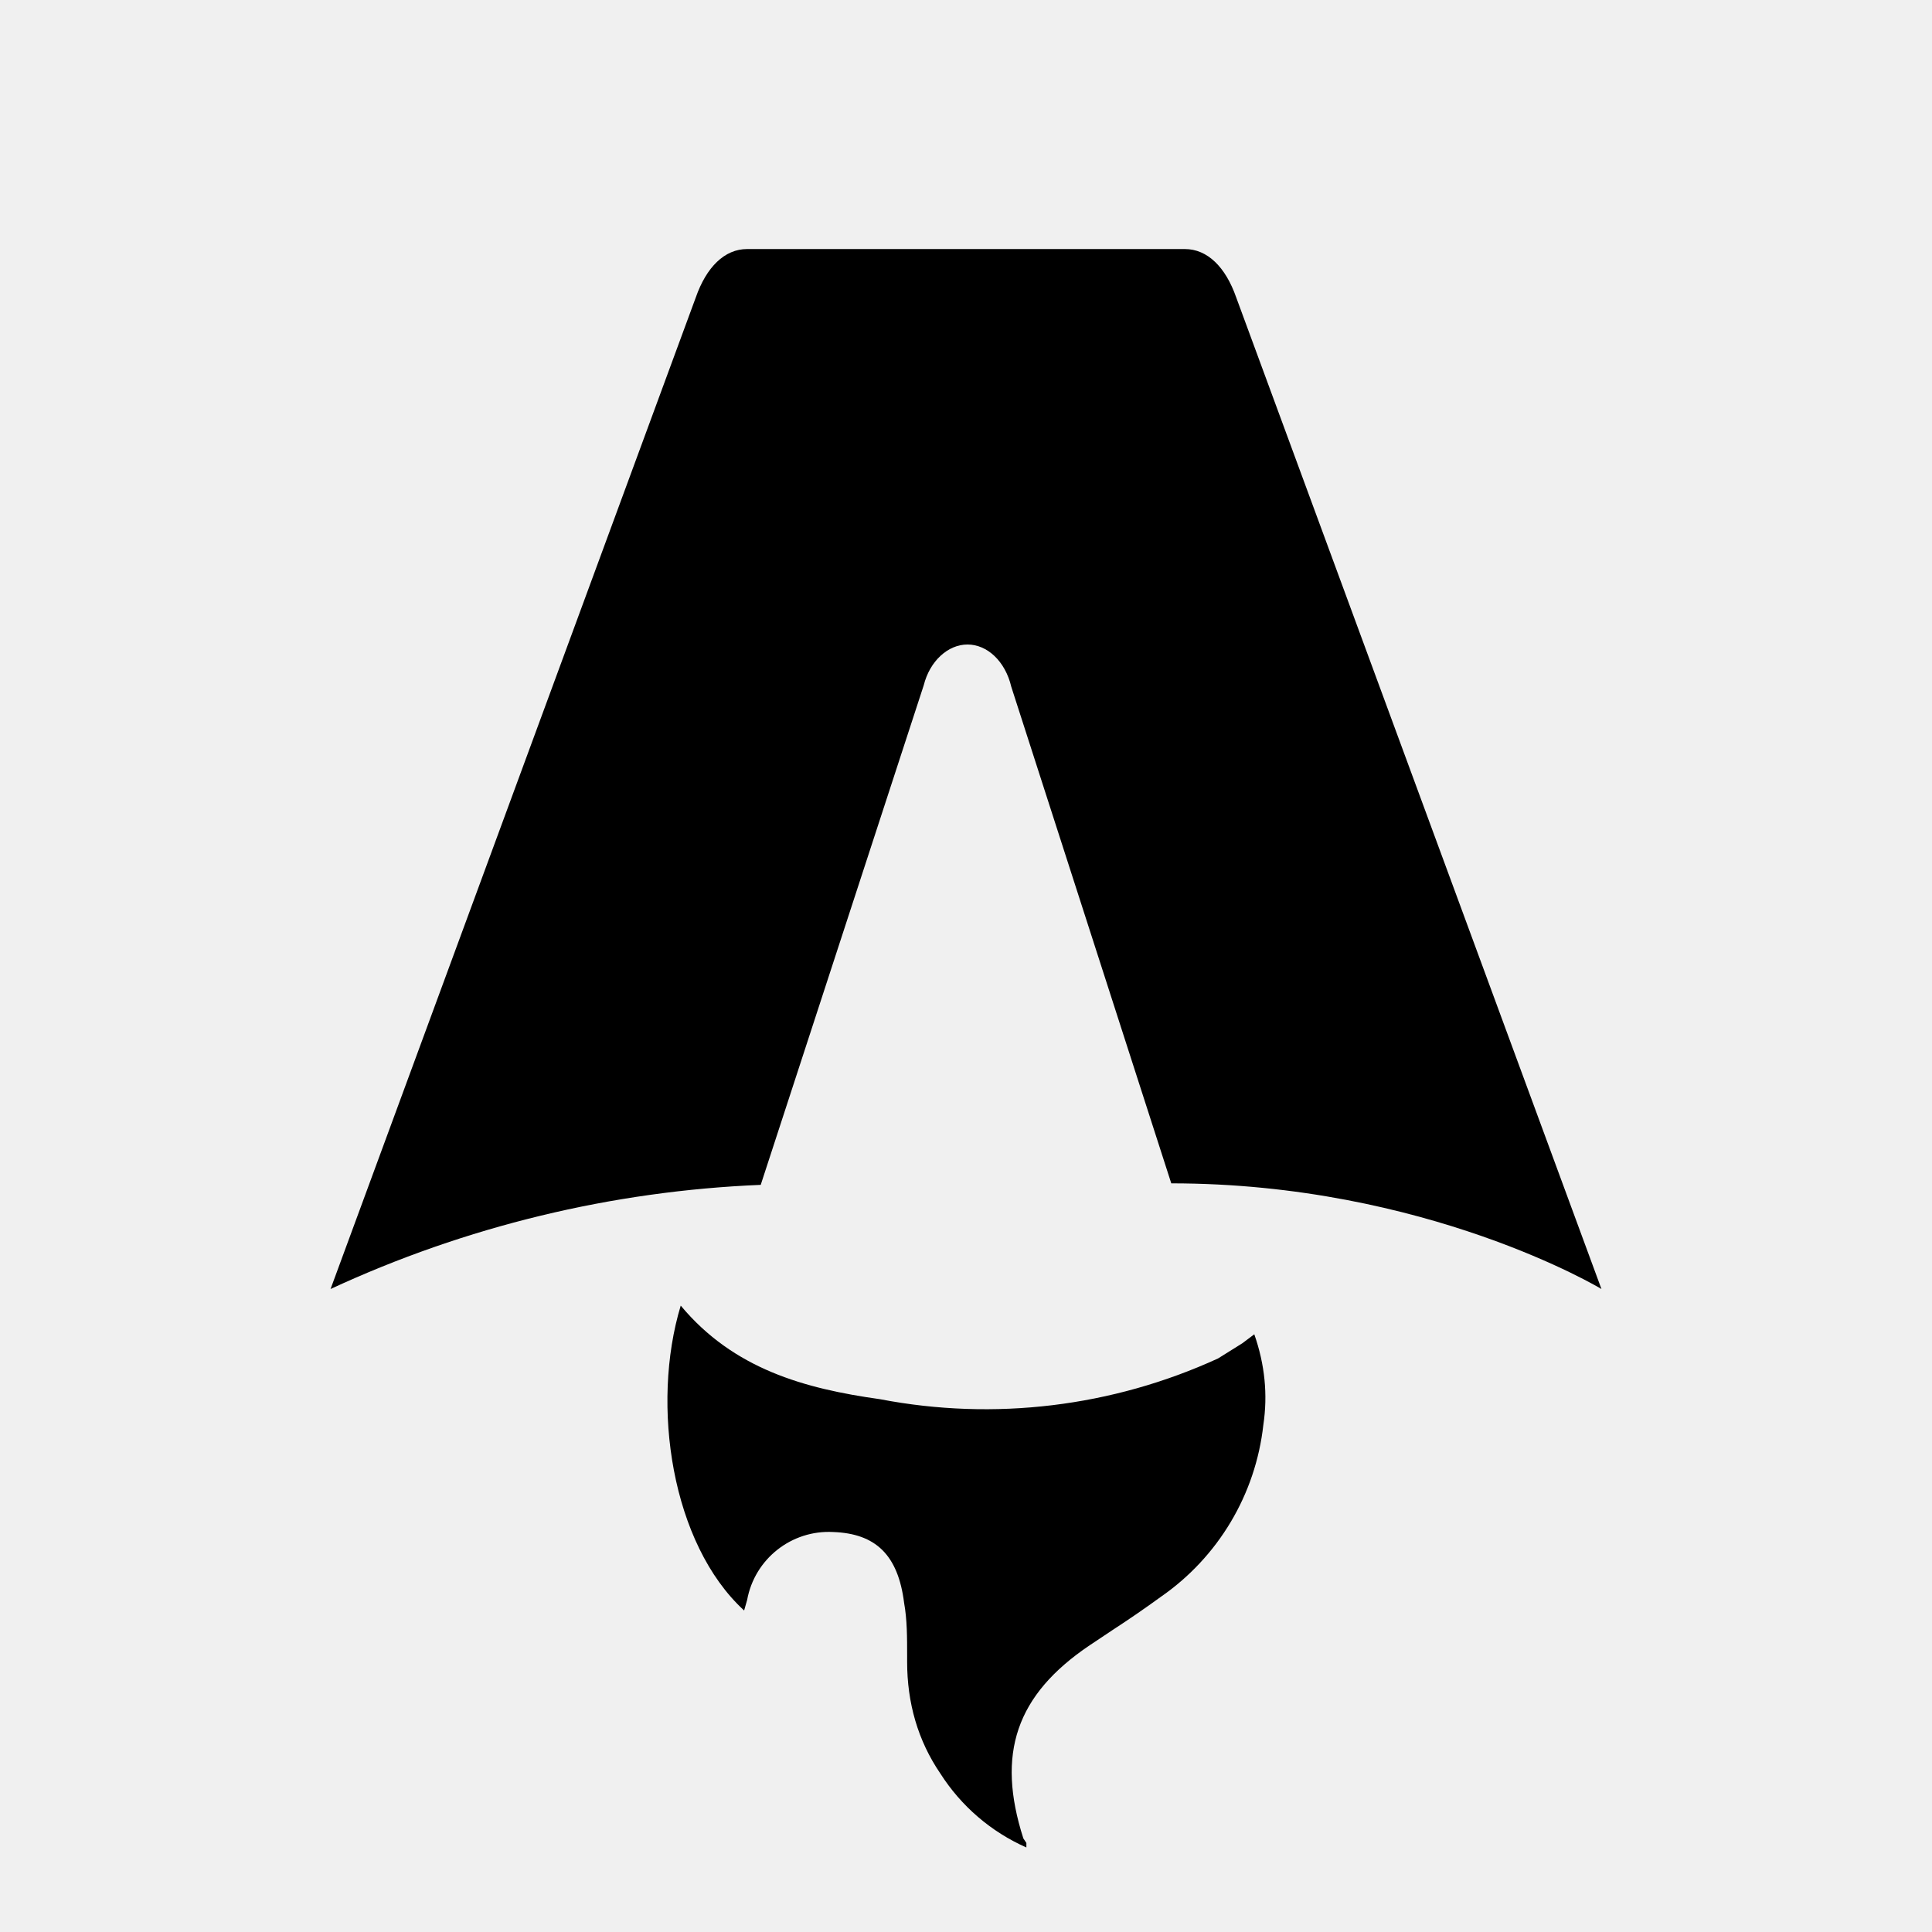
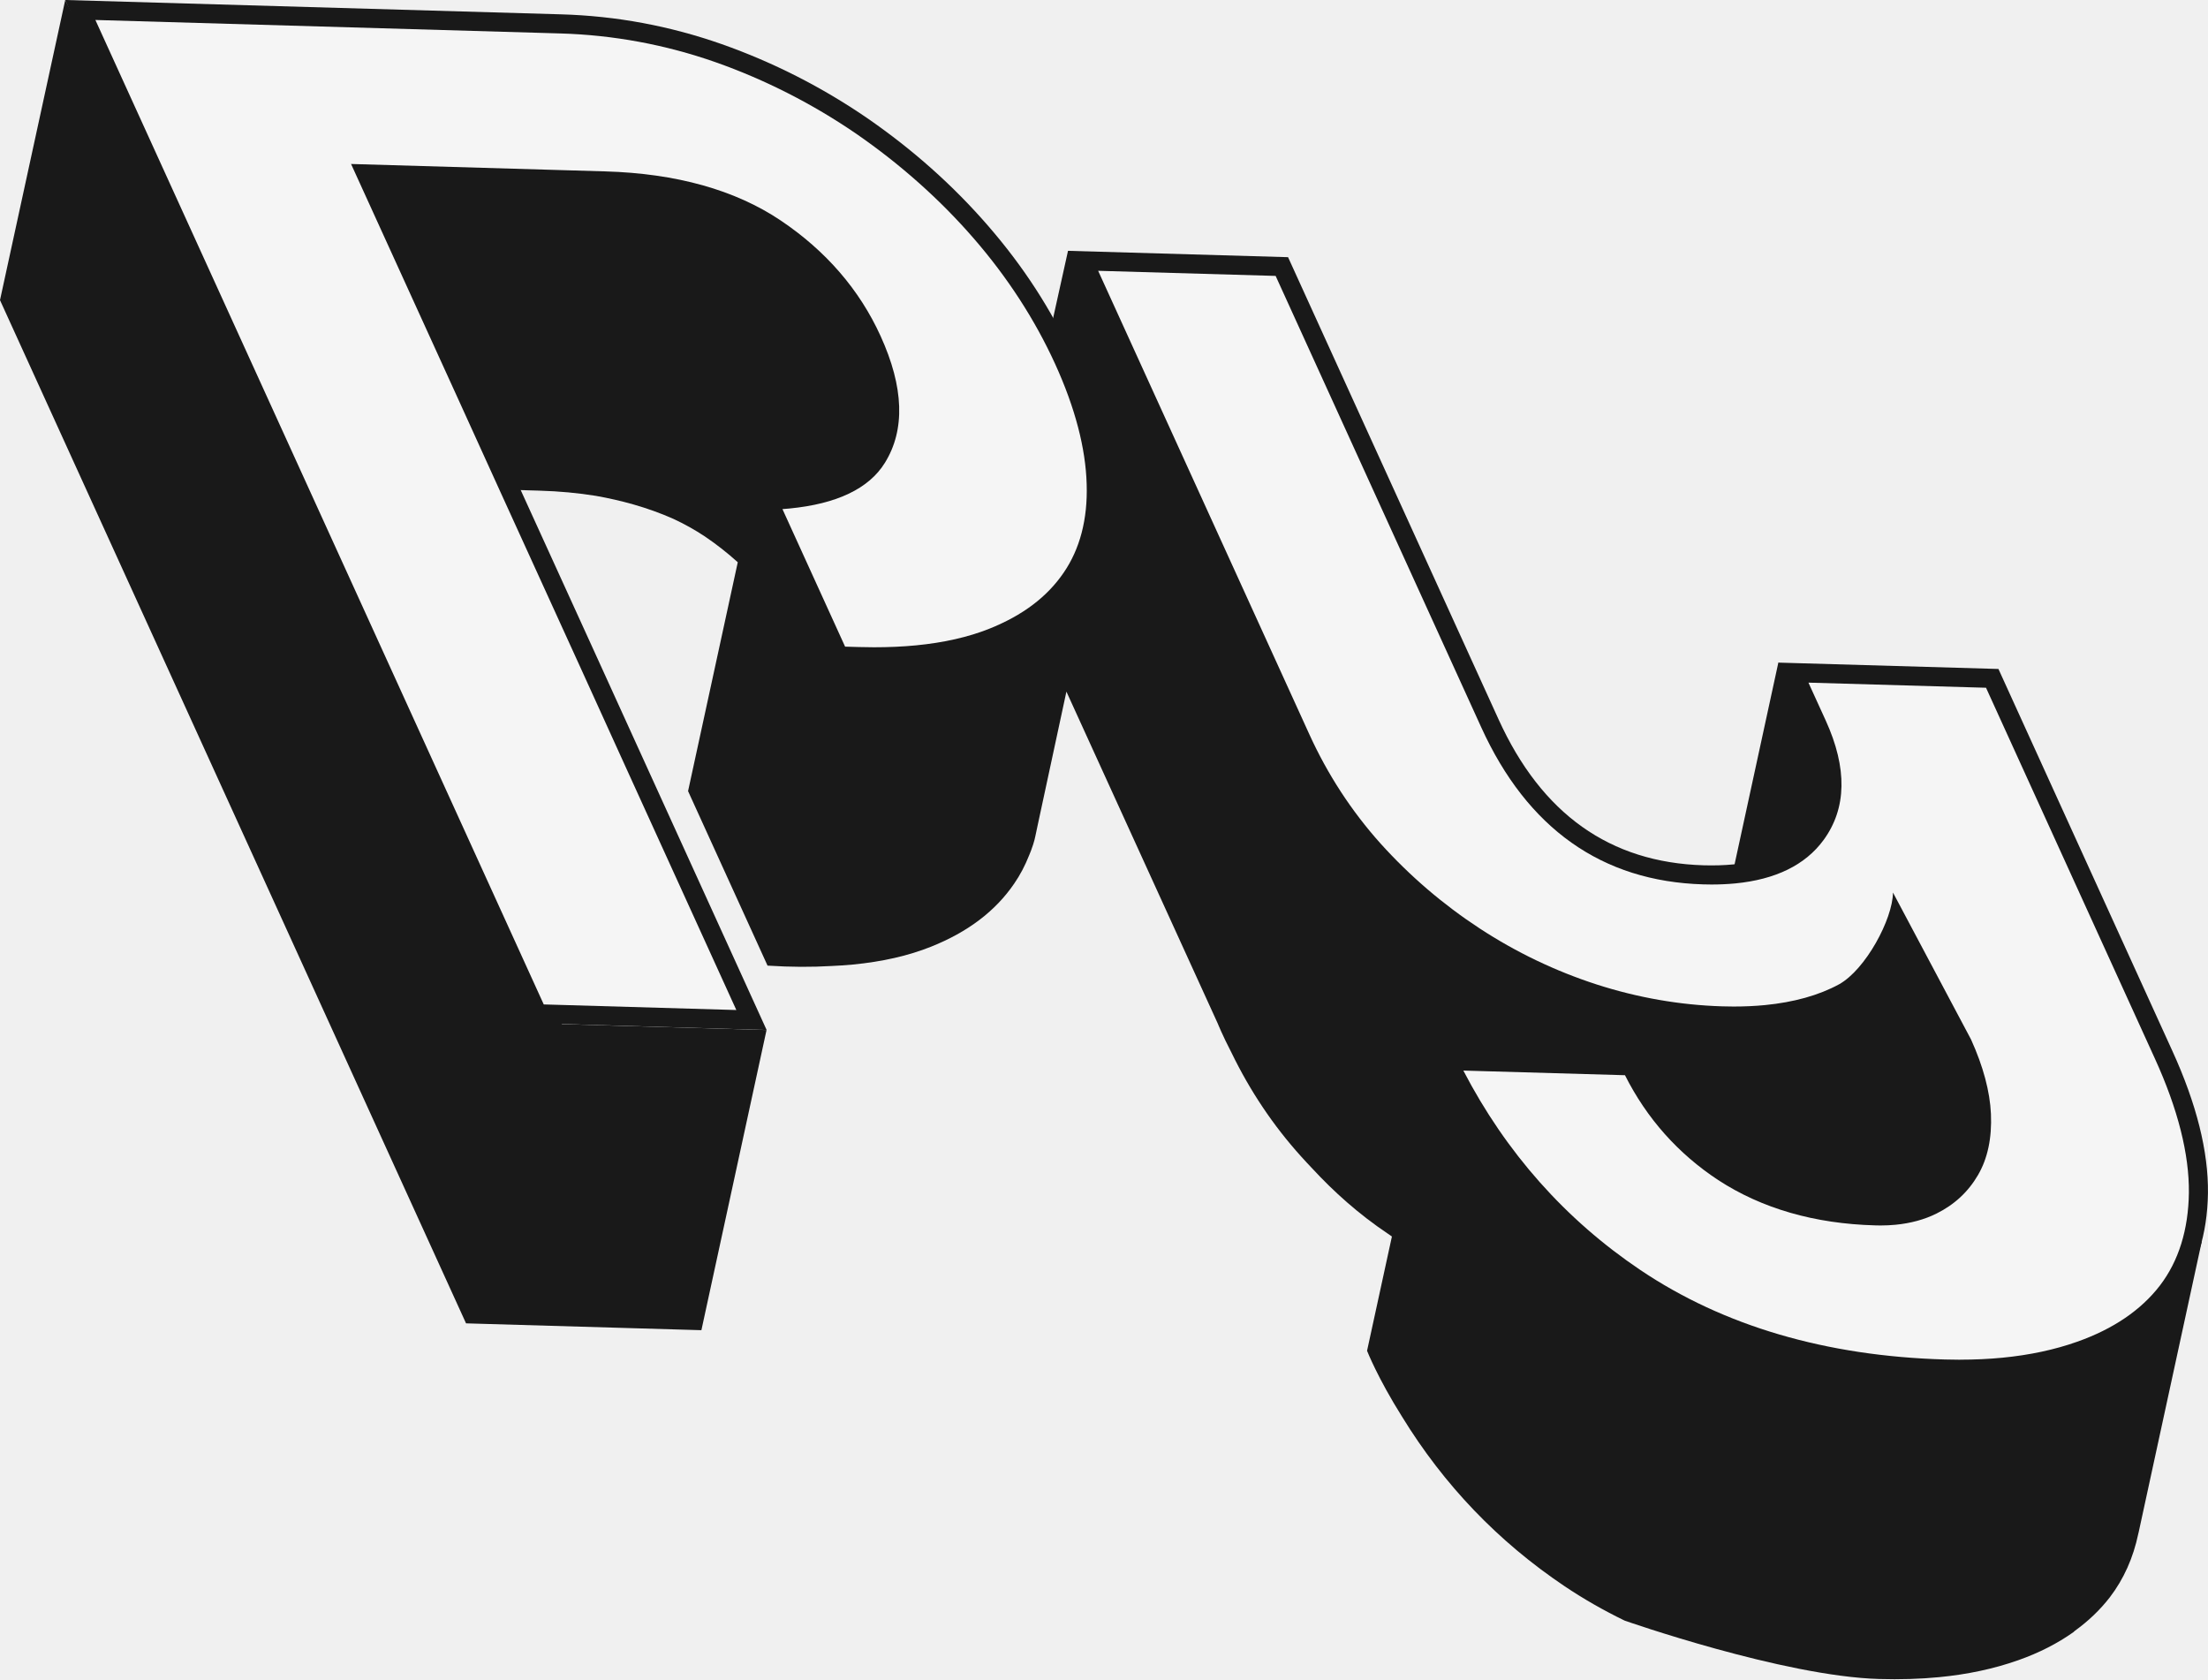
- <svg xmlns="http://www.w3.org/2000/svg" fill="none" viewBox="0 0 128 128">
-   <path d="M50.4 78.5a75.1 75.1 0 0 0-28.5 6.9l24.2-65.7c.7-2 1.9-3.2 3.4-3.2h29c1.5 0 2.7 1.2 3.4 3.2l24.2 65.7s-11.6-7-28.5-7L67 45.5c-.4-1.7-1.6-2.8-2.9-2.8-1.3 0-2.5 1.1-2.9 2.7L50.4 78.5Zm-1.1 28.2Zm-4.2-20.2c-2 6.6-.6 15.8 4.2 20.2a17.5 17.5 0 0 1 .2-.7 5.5 5.5 0 0 1 5.7-4.5c2.8.1 4.3 1.5 4.7 4.7.2 1.1.2 2.3.2 3.5v.4c0 2.7.7 5.2 2.2 7.4a13 13 0 0 0 5.7 4.9v-.3l-.2-.3c-1.8-5.6-.5-9.5 4.4-12.8l1.5-1a73 73 0 0 0 3.2-2.2 16 16 0 0 0 6.8-11.4c.3-2 .1-4-.6-6l-.8.6-1.6 1a37 37 0 0 1-22.4 2.7c-5-.7-9.7-2-13.2-6.2Z" />
-   <style>
-         path { fill: #000; }
-         @media (prefers-color-scheme: dark) {
-             path { fill: #FFF; }
-         }
+ <svg xmlns="http://www.w3.org/2000/svg" id="Layer_2" data-name="Layer 2" viewBox="0 0 462.03 351.35">
+   <defs>
+     <style>
+       .cls-1 {
+         fill: #f5f5f5;
+       }
+ 
+       .cls-1, .cls-2 {
+         stroke-width: 0px;
+       }
+ 
+       .cls-2 {
+         fill: #191919;
+       }
    </style>
+   </defs>
+   <g id="Layer_1-2" data-name="Layer 1">
+     <path class="cls-2" d="m452.66,270.16l-13.9,7.78-7.89-17.34,8.61-31.02-35.41-30.2,1.19-8.49h-8.16l6.12-1.67-10.05-38.1-21.05-12.46-12.73,58.66-4.52,1.11-36.58-21.98-5.81-17.27-25.28-34.85-33.44-50.71-21.51-16.48-8.77-4.64-13.85,62.55,1.68,3.69-8.22,4.55c-2.95-4.55-6.27-8.95-9.95-13.2-2.98-3.43-6.13-6.68-9.45-9.79l12.93-8.62-1.87-6.45,1.87-2.34-4.54-6.89-4.67-16.14-15.07-13.82-5.65-8.58-4.08-.35-3.5-3.21-42.44-8.37-35.38,3.77-1.37.82-9.72-.82,2.62,5.08-5.13,3.08,11.36,27.64-31.86-.92L13.65,0,0,62.8l79.01,173.46,18.51,40.63,49.25,1.43,13.63-62.8-42.82-1.24-6.21-13.66-16.61-36.43-8.96-19.71-19.68-43.19,46.75,1.37c4.17.12,8.11.49,11.82,1.09,5.04.89,10.73,2.37,16.21,4.81,2.33,1.08,4.53,2.31,6.59,3.68,2.49,1.68,4.77,3.49,6.89,5.4l-10.4,47.89,16.63,36.51c4.86.32,9.3.32,13.36.08,1.52-.07,3.02-.16,4.46-.3,6.19-.6,11.65-1.84,16.37-3.73,7.71-3.07,13.49-7.45,17.41-13.19,1.26-1.82,2.28-3.79,3.11-5.87.16-.37.3-.71.42-1.04,0-.01,0-.02.01-.03.72-1.9.92-3.1.92-3.1l.31-1.46c.05-.24.11-.47.15-.71l6.02-27.98,31.69,69.49s.93,2.35,2.86,6.07c3.86,7.96,8.7,15.21,14.56,21.7.77.86,1.56,1.7,2.35,2.53,4.46,4.83,9.72,9.56,15.82,13.64.28.2.55.39.83.58l-5.2,23.91h0s0,0,0,0h0s2.23,5.7,7.32,13.78c8.76,14.29,20.08,26.11,33.97,35.45,4.02,2.7,8.23,5.1,12.62,7.23,0,0,33.17,11.64,53.22,12.21,4.4.13,8.58,0,12.55-.38,6.03-.58,11.56-1.77,16.59-3.55,4.39-1.55,8.22-3.52,11.54-5.87.1-.09.19-.18.29-.27,2.84-2.05,5.29-4.39,7.34-7.04,2.9-3.8,4.88-8.22,5.94-13.26.03-.11.06-.22.08-.33l13.24-61-8.11,10.55Zm-90.07,5.89c3.91-.86,7.41-2.13,10.49-3.81,6.81-3.73,10.24-9.1,10.31-16.09l11.77,25.8c.32.7.61,1.38.88,2.07l-33.46-7.96Z" />
+     <path class="cls-2" d="m13.65,0l103.76,3c11.57.33,22.77,2.43,33.6,6.23,10.83,3.82,20.99,9,30.5,15.51,9.47,6.55,17.92,14.04,25.27,22.53,7.37,8.49,13.25,17.56,17.65,27.23,4.41,9.69,6.74,18.62,6.96,26.77.24,8.17-1.61,15.14-5.52,20.83-3.92,5.74-9.72,10.12-17.41,13.19-4.73,1.89-10.18,3.13-16.38,3.73-3.89.38-8.06.5-12.53.37l-5.31-.15-16.63-36.51c2.59.01,4.99-.09,7.2-.3,8.63-.83,14.3-3.38,16.96-7.67,3.58-5.75,3.19-13.33-1.13-22.79-4.11-9.04-10.61-16.54-19.49-22.51-8.91-5.99-20.46-9.18-34.59-9.59l-46.77-1.37,19.68,43.17,8.96,19.71,16.61,36.43,8.57,18.83,26.81,58.87-49.22-1.43-18.51-40.63L13.65,0" />
+     <path class="cls-1" d="m113.78,210.16L19.96,4.18l97.34,2.82c11.04.32,21.94,2.34,32.39,6,10.39,3.66,20.34,8.72,29.56,15.04,9.24,6.4,17.49,13.75,24.5,21.84,7.07,8.14,12.8,16.98,17.04,26.27,4.18,9.17,6.4,17.66,6.6,25.22.22,7.28-1.41,13.49-4.82,18.46-3.49,5.1-8.59,8.94-15.6,11.74-4.35,1.73-9.49,2.9-15.28,3.46-2.76.27-5.72.4-8.8.4-1.06,0-2.13-.02-3.23-.05l-2.82-.08-13.11-28.78c.49-.04.98-.08,1.45-.12,9.92-.96,16.64-4.17,19.97-9.54,4.3-6.91,4-15.84-.89-26.56-4.4-9.67-11.43-17.81-20.9-24.17-9.51-6.39-21.86-9.84-36.71-10.27l-53.19-1.55,22.34,49.02,8.96,19.71,16.61,36.43,8.56,18.83,24.15,53.03-40.32-1.17Z" />
+     <path class="cls-2" d="m223.48,52.48l46.05,1.33,44.05,96.71c9,19.79,23.3,29.95,42.92,30.53,2.22.06,4.3,0,6.23-.19,7.29-.71,12.49-3.19,15.62-7.45,3.96-5.4,3.96-12.4.04-21.01l-6.28-13.76,46.07,1.33,36.37,79.87c5.1,11.16,7.57,21.1,7.47,29.8-.13,8.7-2.43,15.94-6.88,21.75-4.46,5.81-10.86,10.19-19.19,13.13-5.03,1.79-10.56,2.97-16.59,3.55-3.97.38-8.15.51-12.55.38-25.74-.73-47.67-7.21-65.8-19.4-18.13-12.2-31.91-28.61-41.3-49.23l42.86,1.23c4.3,9.47,10.68,16.96,19.15,22.52,8.46,5.52,18.71,8.5,30.77,8.83,1.31.04,2.57,0,3.77-.12,2.67-.26,5.06-.9,7.16-1.94,3.06-1.51,5.38-3.68,7.01-6.48,1.64-2.81,2.36-6.35,2.17-10.6-.19-4.23-1.47-8.95-3.81-14.1l-11.77-25.8c-.07,7.01-3.5,12.35-10.29,16.11-4.73,2.57-10.42,4.18-17.06,4.82-2.96.29-6.11.38-9.45.28-9.24-.28-18.33-1.86-27.34-4.76-9.01-2.91-17.5-6.97-25.49-12.2-7.96-5.21-15.13-11.36-21.51-18.43-6.36-7.09-11.54-15.02-15.56-23.85l-46.86-102.84" />
+     <path class="cls-1" d="m410.18,284.5c-1.07,0-2.15-.02-3.24-.05-24.84-.71-46.26-7-63.69-18.72-15.69-10.56-28.13-24.58-37.04-41.73l33.82.97c4.56,9.05,11.12,16.42,19.51,21.94,9.12,5.95,20.17,9.14,32.86,9.48.36.01.72.02,1.08.02,1.09,0,2.16-.05,3.18-.15,3.16-.31,6.04-1.09,8.55-2.34,3.74-1.85,6.66-4.56,8.69-8.06,2.02-3.45,2.93-7.75,2.71-12.79-.21-4.69-1.61-9.93-4.16-15.57l-16.34-30.75h0c-.05,5.56-5.74,16.14-11.3,19.21-4.21,2.29-9.44,3.75-15.51,4.34-2.07.2-4.27.3-6.55.3-.79,0-1.58-.01-2.39-.04-8.83-.27-17.66-1.81-26.23-4.57-8.61-2.78-16.87-6.73-24.52-11.74-7.61-4.98-14.59-10.95-20.73-17.76-6.06-6.76-11.07-14.44-14.89-22.83l-44.2-97,37.14,1.07,43.02,94.44c9.64,21.19,25.27,32.25,46.44,32.87.6.02,1.18.03,1.75.03,1.73,0,3.41-.08,4.98-.23,8.44-.82,14.65-3.87,18.46-9.07,4.85-6.62,5.01-15.04.45-25.03l-3.61-7.91,37.16,1.07,35.34,77.6c4.81,10.54,7.2,20,7.11,28.09-.11,7.74-2.15,14.27-6.05,19.37-3.95,5.15-9.79,9.12-17.34,11.78-4.7,1.67-9.96,2.79-15.65,3.34-2.8.27-5.76.41-8.8.41Z" />
+   </g>
</svg>
